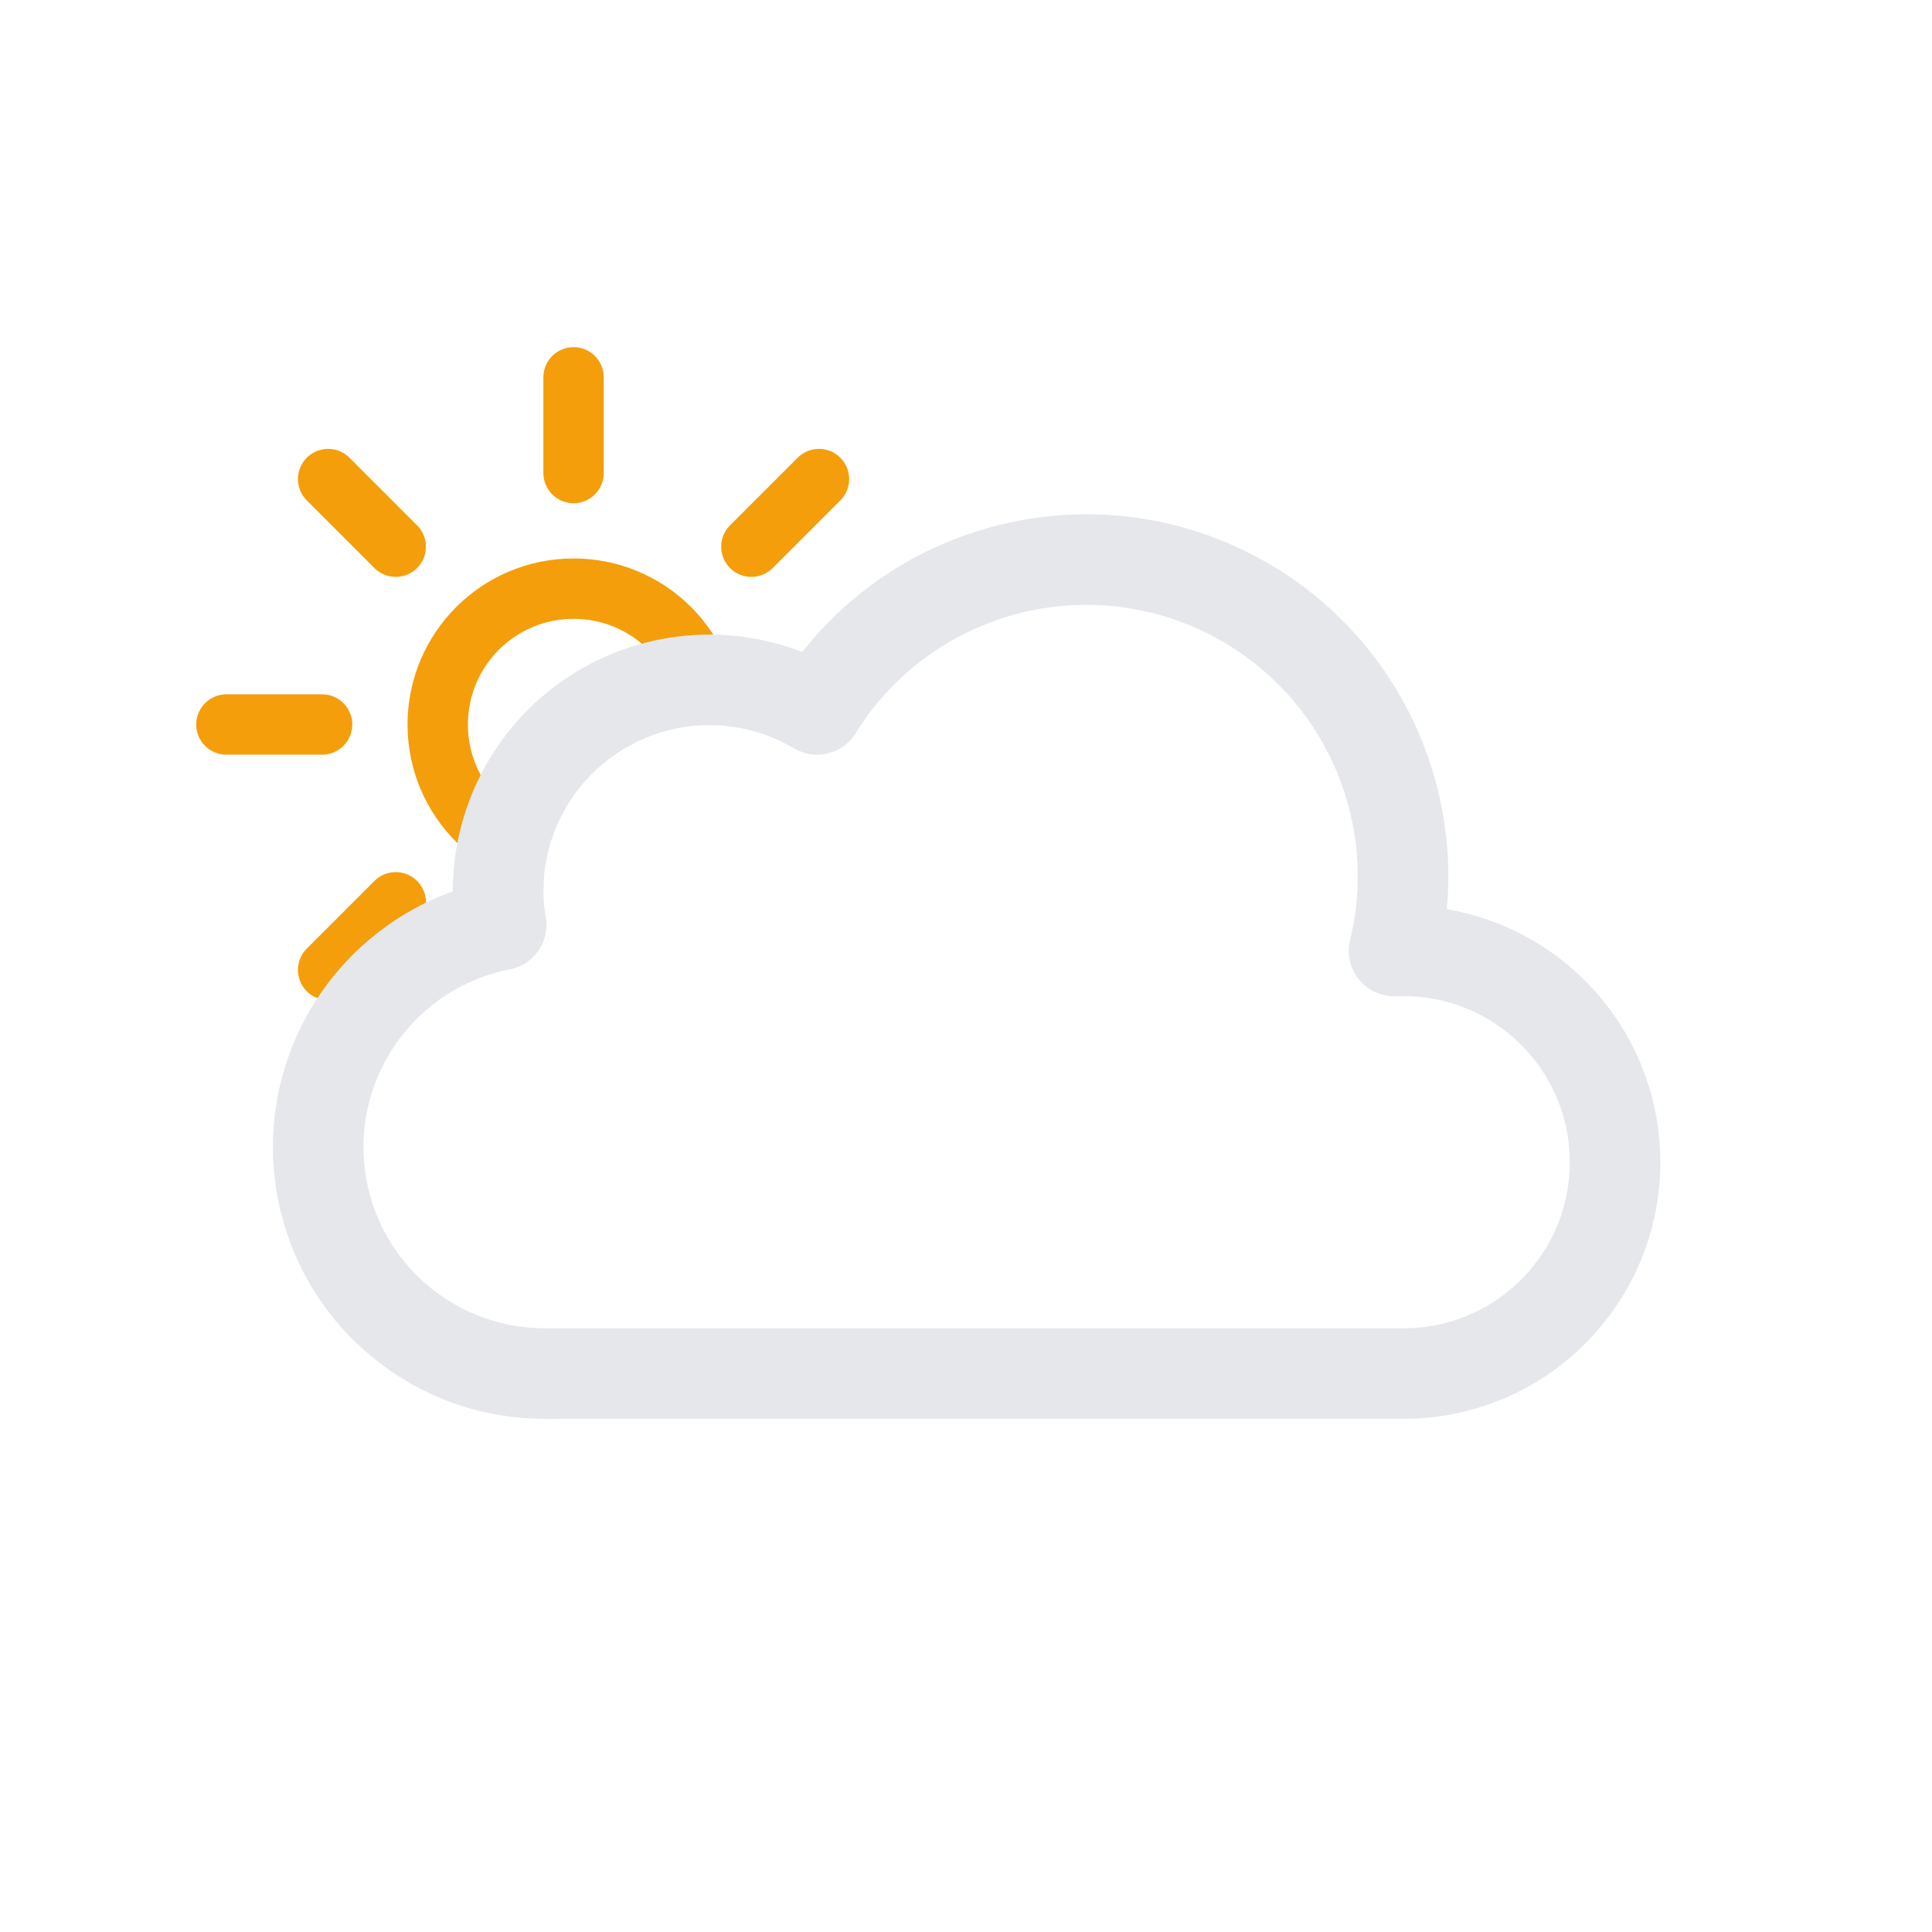
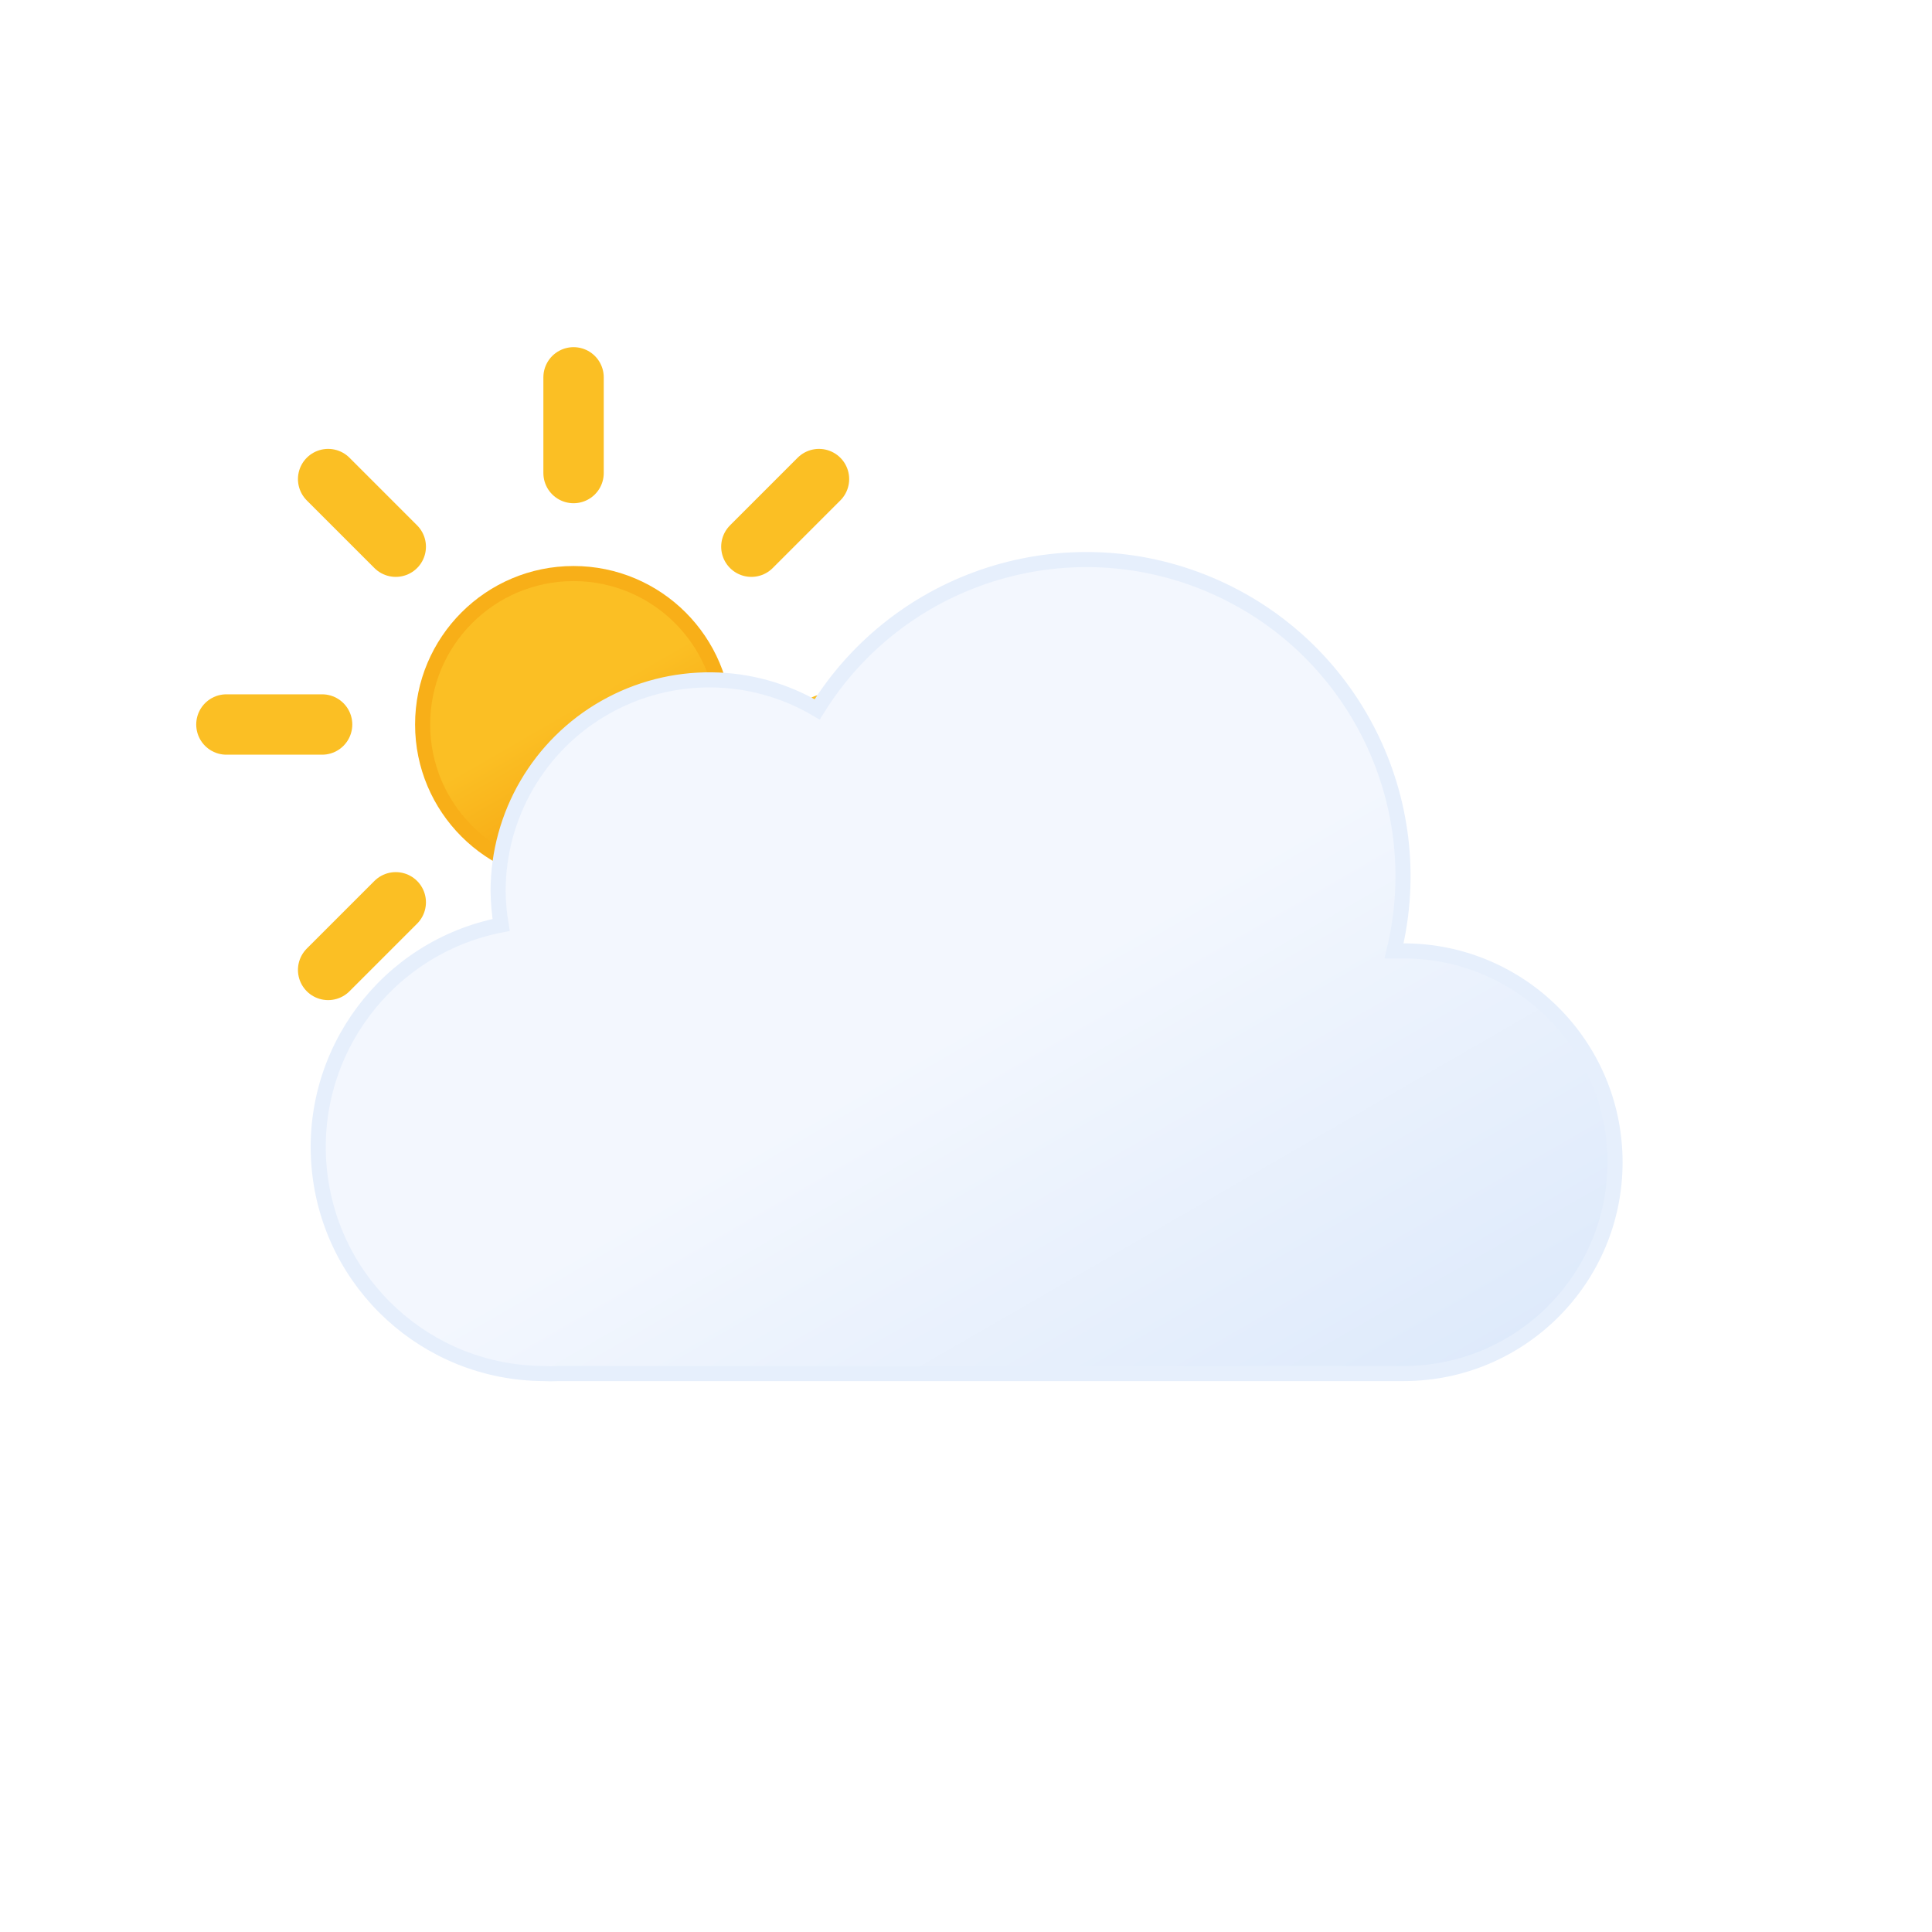
<svg xmlns="http://www.w3.org/2000/svg" viewBox="0 0 64 64">
  <defs>
-     <clipPath id="a">
-       <path fill="none" d="M12 35l-5.28-4.21-2-6 1-7 4-5 5-3h6l5 1 3 3L33 20l-6 4h-6l-3 3v4l-4 2-2 2z" />
-     </clipPath>
+     <linearGradient id="a" x1="16.5" x2="21.5" y1="19.67" y2="28.33" gradientUnits="userSpaceOnUse">
+       <stop offset="0" stop-color="#fbbf24" />
+       <stop offset=".45" stop-color="#fbbf24" />
+       <stop offset="1" stop-color="#f59e0b" />
+     </linearGradient>
+     <linearGradient id="b" x1="22.56" x2="39.2" y1="21.96" y2="50.8" gradientUnits="userSpaceOnUse">
+       <stop offset="0" stop-color="#f3f7fe" />
+       <stop offset=".45" stop-color="#f3f7fe" />
+       <stop offset="1" stop-color="#deeafb" />
+     </linearGradient>
  </defs>
-   <g clip-path="url(#a)">
-     <g>
-       <path fill="none" stroke="#f59e0b" stroke-linecap="round" stroke-miterlimit="10" stroke-width="2" d="M23.5 24a4.5 4.5 0 11-4.5-4.5 4.49 4.49 0 014.5 4.5zM19 15.67V12.5m0 23v-3.17m5.89-14.22l2.24-2.24M10.87 32.13l2.24-2.24m0-11.78l-2.24-2.24m16.26 16.26l-2.24-2.24M7.5 24h3.17m19.83 0h-3.17" />
-       <animateTransform attributeName="transform" dur="45s" from="0 19 24" repeatCount="indefinite" to="360 19 24" type="rotate" />
-     </g>
-   </g>
-   <path fill="none" stroke="#e5e7eb" stroke-linejoin="round" stroke-width="3" d="M46.5 31.5h-.32a10.49 10.49 0 00-19.11-8 7 7 0 00-10.57 6 7.21 7.21 0 00.1 1.14A7.5 7.5 0 0018 45.5a4.19 4.19 0 00.5 0v0h28a7 7 0 000-14z" />
+   <circle cx="19" cy="24" r="5" fill="url(#a)" stroke="#f8af18" stroke-miterlimit="10" stroke-width=".5" />
+   <path fill="none" stroke="#fbbf24" stroke-linecap="round" stroke-miterlimit="10" stroke-width="2" d="M19 15.67V12.5m0 23v-3.17m5.89-14.22l2.24-2.24M10.87 32.13l2.24-2.24m0-11.78l-2.24-2.24m16.26 16.26l-2.24-2.24M7.5 24h3.17m19.83 0h-3.17">
+     <animateTransform attributeName="transform" dur="45s" repeatCount="indefinite" type="rotate" values="0 19 24; 360 19 24" />
+   </path>
+   <path fill="url(#b)" stroke="#e6effc" stroke-miterlimit="10" stroke-width=".5" d="M46.5 31.5h-.32a10.49 10.49 0 00-19.11-8 7 7 0 00-10.57 6 7.21 7.21 0 00.1 1.14A7.5 7.5 0 0018 45.5a4.19 4.19 0 00.5 0v0h28a7 7 0 000-14z" />
</svg>
